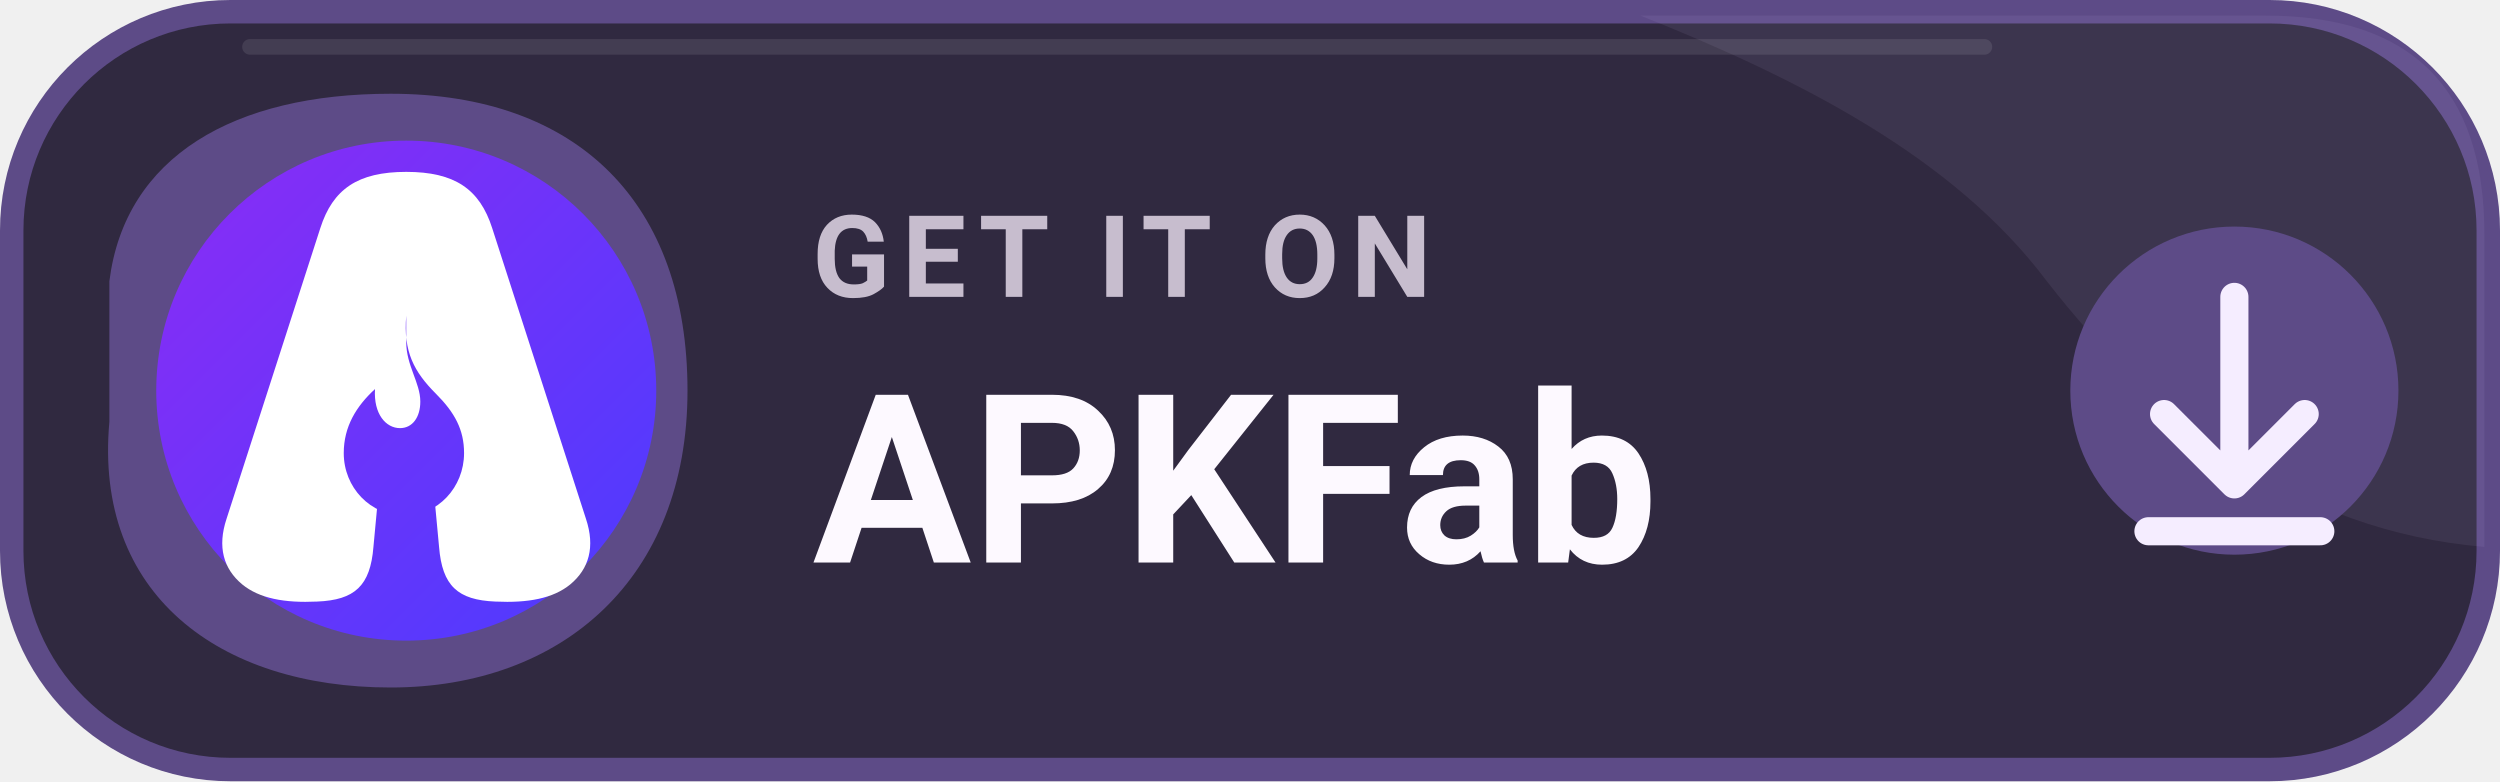
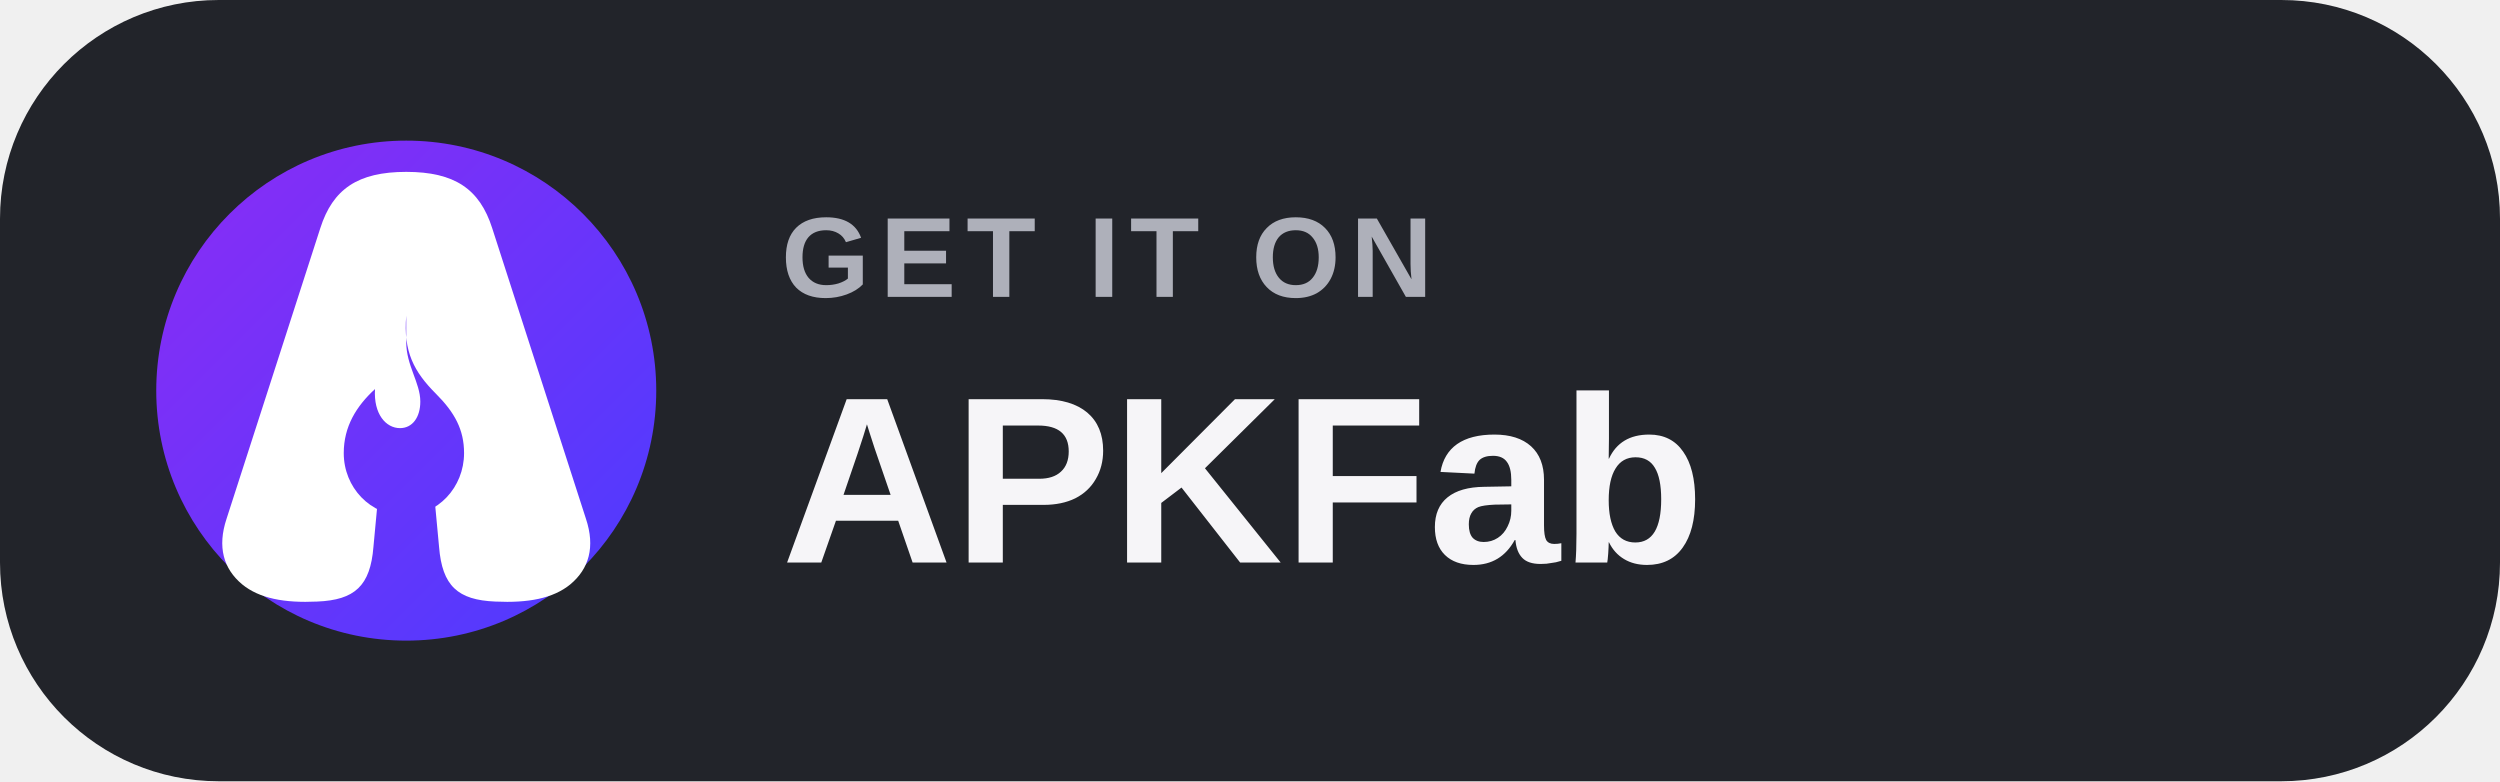
<svg xmlns="http://www.w3.org/2000/svg" width="184" height="57.5" viewBox="0 0 160 50" role="img" aria-label="GET IT ON APKFab">
-   <rect x=".75" y=".75" width="158.5" height="48.5" rx="14" fill="#302940" stroke="#5D4B87" stroke-width="1.5" />
-   <path d="M105 1H145Q159 1 159 15V35C147 34 138 27 131 18 125 10 115 5 105 1Z" fill="#DCC8FA" opacity=".075" />
-   <path d="M7 18C8 10 15 6 25 6 37 6 44 13 44 25S36 44 25 44C14 44 6 38 7 27Z" fill="#5D4B87" />
+   <rect width="160" height="50" rx="14" fill="#22242A" />
  <defs>
    <linearGradient id="apkfabGradient" x1="10" y1="9" x2="42" y2="41" gradientUnits="userSpaceOnUse">
      <stop offset="0" stop-color="#8B2CF5" />
      <stop offset="1" stop-color="#4B3CFF" />
    </linearGradient>
  </defs>
  <circle cx="26" cy="25" r="16" fill="url(#apkfabGradient)" />
  <path fill="#FFFFFF" d="M20.5 14.6c.8-2.5 2.4-3.6 5.5-3.6s4.7 1.1 5.5 3.6l6 18.6c.6 1.8.2 3.2-1 4.2-1.1.9-2.7 1.2-4.8 1.1-2.4-.1-3.4-1-3.6-3.5l-.3-3.2h-3.6l-.3 3.2c-.2 2.5-1.2 3.4-3.6 3.5-2.1.1-3.7-.2-4.8-1.1-1.2-1-1.6-2.4-1-4.2l6-18.6z" />
  <path fill="url(#apkfabGradient)" d="M26 20.2c-.2 2.3.5 3.6 1.9 5 1.2 1.2 1.8 2.3 1.8 3.8 0 2.2-1.7 4-3.8 4-2.2 0-3.9-1.8-3.9-4 0-1.7.8-3 2-4.1-.1 1.6.7 2.5 1.6 2.5.8 0 1.3-.7 1.3-1.7 0-1.2-.9-2.3-.9-3.8 0-.6 0-1.1 0-1.7z" />
-   <text x="52" y="19" fill="#C7BDCE" font-family="Roboto,'Segoe UI',Arial,sans-serif" font-size="7.3" font-weight="700" letter-spacing=".75">GET IT ON</text>
-   <text x="52" y="36" fill="#FDF9FF" font-family="Roboto,'Segoe UI',Arial,sans-serif" font-size="15.1" font-weight="750">APKFab</text>
-   <circle cx="143" cy="25" r="10.5" fill="#5D4B87" />
-   <path d="M143 19v12m-4.5-4.5 4.5 4.5 4.5-4.5M137.5 34h11" fill="none" stroke="#F5EDFF" stroke-width="1.8" stroke-linecap="round" stroke-linejoin="round" />
-   <path d="M16 3H127" fill="none" stroke="#FFFFFF" stroke-opacity=".095" stroke-linecap="round" />
+   <text x="50" y="19" fill="#AEB0BA" font-family="Arial,'Segoe UI',sans-serif" font-size="7.3" font-weight="600" letter-spacing=".65">GET IT ON</text>
+   <text x="50" y="36" fill="#F6F5F8" font-family="Arial,'Segoe UI',sans-serif" font-size="15.2" font-weight="700">APKFab</text>
</svg>
